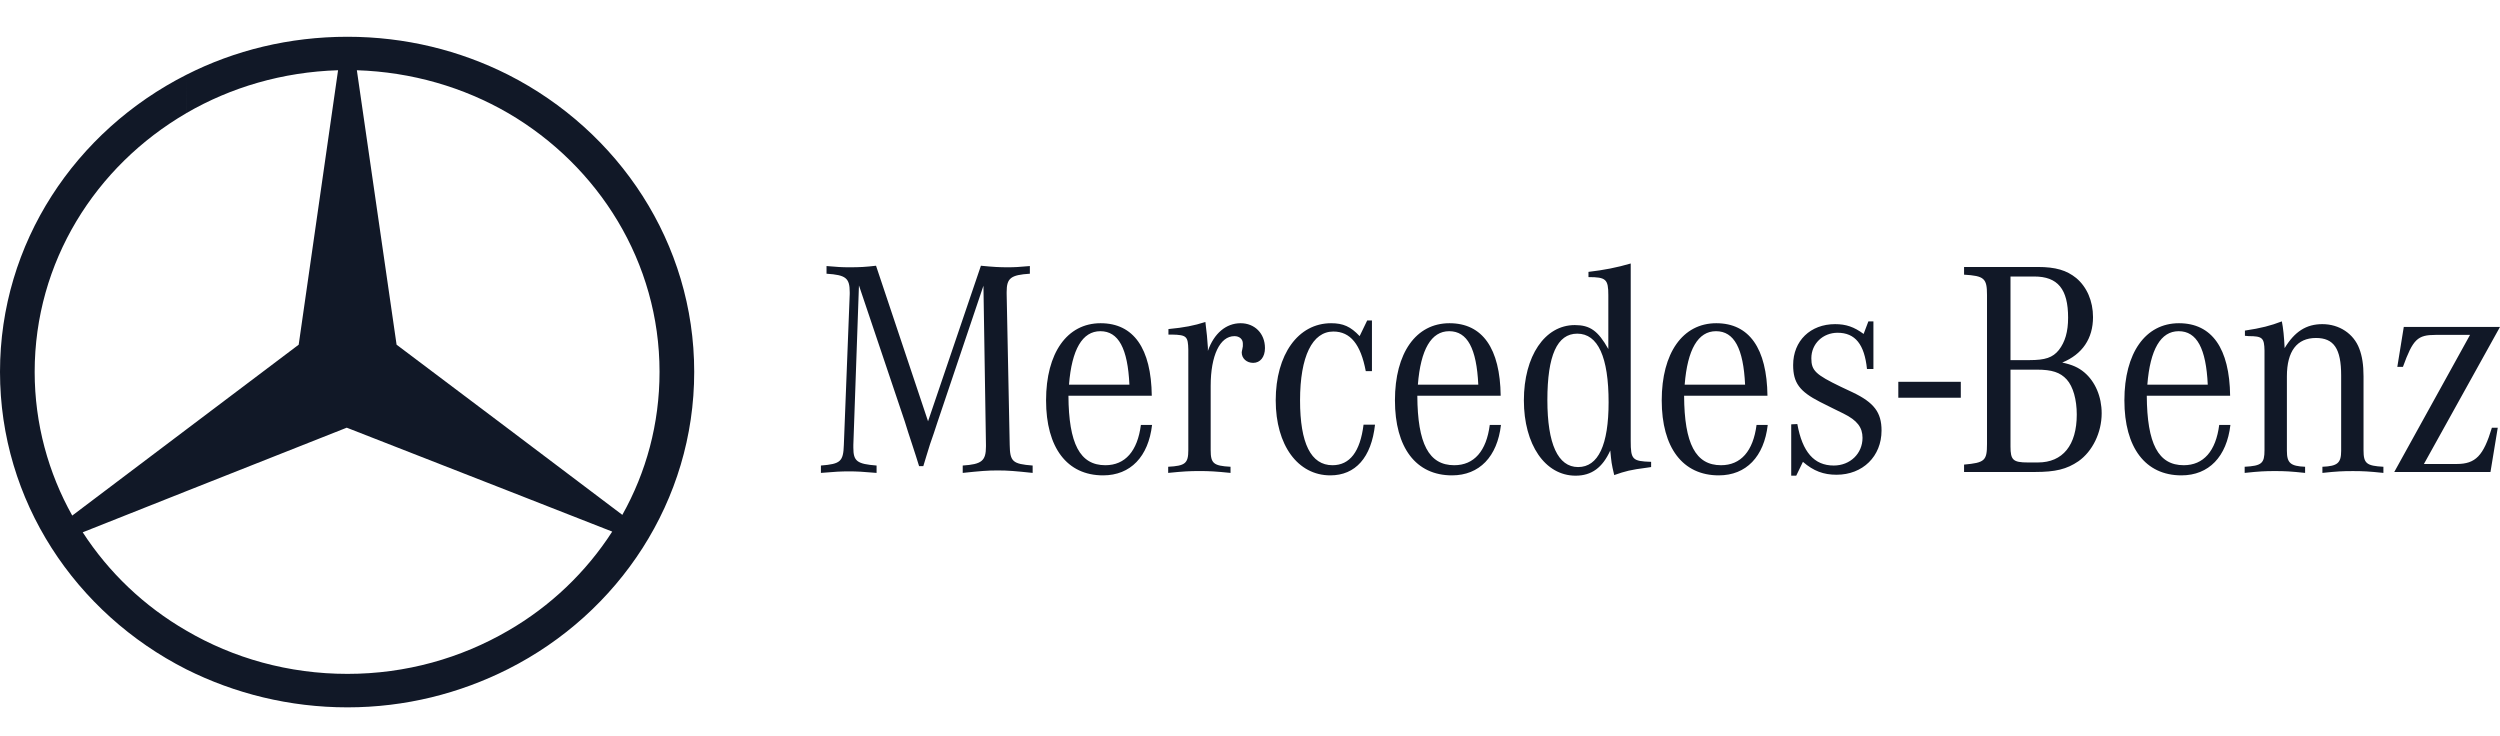
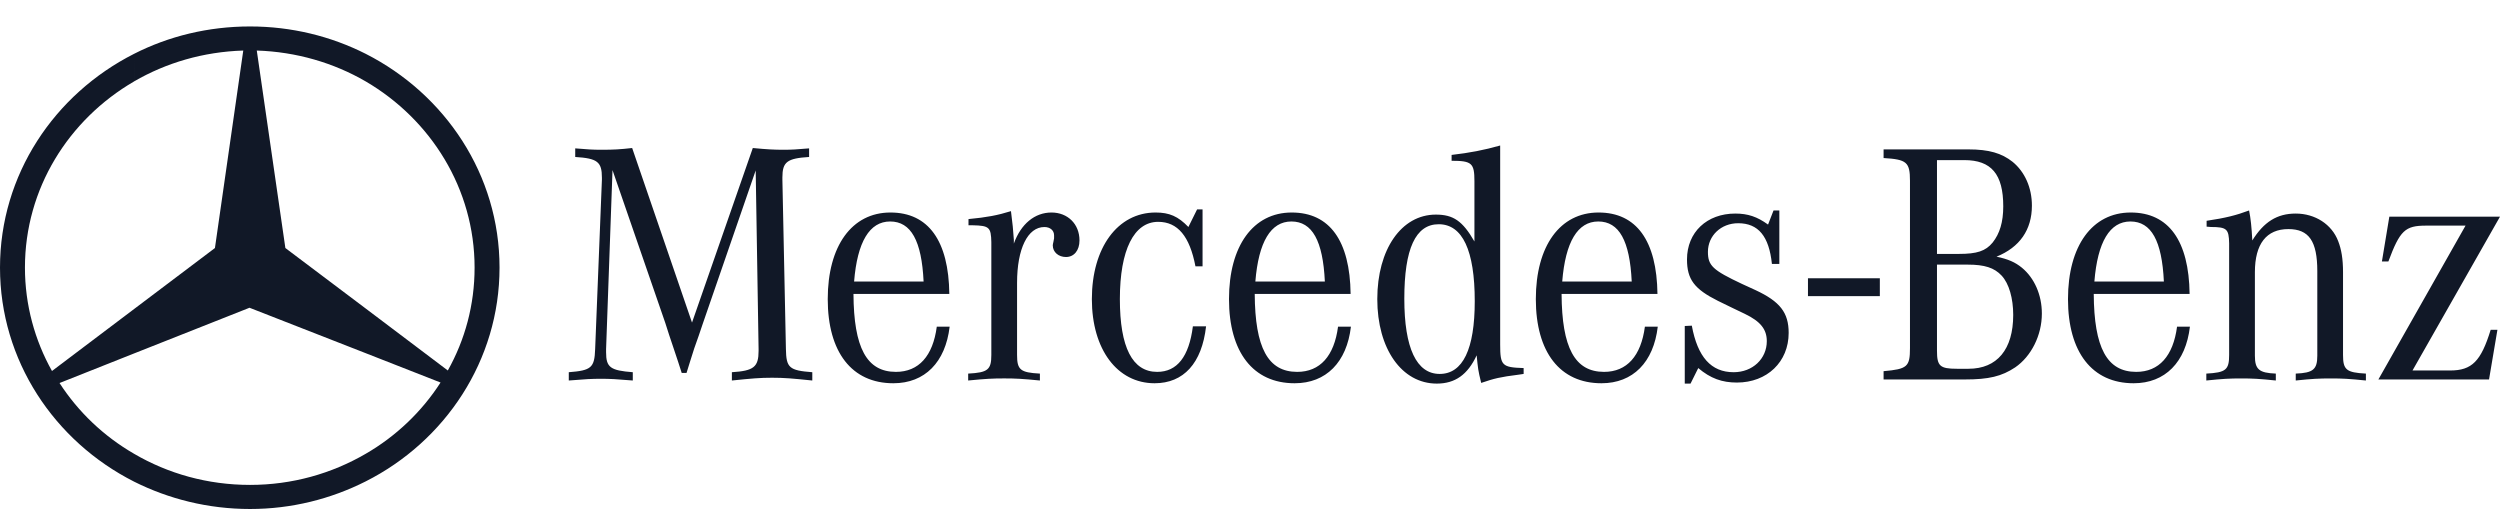
- <svg xmlns="http://www.w3.org/2000/svg" width="136" height="40" viewBox="0 0 136 40" fill="none">
+ <svg xmlns="http://www.w3.org/2000/svg" width="189" height="40" viewBox="0 0 189 40" fill="none">
  <path fill-rule="evenodd" clip-rule="evenodd" d="M27.646 4.068C33.658 7.122 37.765 13.212 37.765 20.231C37.765 27.25 33.658 33.359 27.646 36.394V34.307C29.945 32.978 31.89 31.119 33.305 28.919L27.646 26.7V23.323L33.855 28.009C35.152 25.694 35.879 23.057 35.879 20.23C35.879 14.273 32.577 9.038 27.646 6.154V4.068ZM18.902 2C22.046 2 25.013 2.74 27.646 4.068V6.155C25.229 4.75 22.4 3.916 19.413 3.821L21.574 18.751L27.646 23.323V26.7L18.863 23.266L10.138 26.719V23.361L16.249 18.751L18.391 3.821C15.365 3.916 12.555 4.75 10.138 6.154V4.068C12.752 2.74 15.739 2 18.902 2ZM27.646 36.394C25.013 37.722 22.046 38.48 18.902 38.48C15.739 38.48 12.753 37.722 10.139 36.413V34.307C12.694 35.805 15.699 36.659 18.902 36.659C22.086 36.659 25.073 35.805 27.646 34.307V36.394ZM10.139 36.413C4.106 33.359 0 27.25 0 20.231C0 13.212 4.106 7.122 10.138 4.068L10.139 6.155C5.187 9.038 1.886 14.255 1.886 20.231C1.886 23.057 2.633 25.733 3.93 28.047L10.138 23.361V26.719L4.5 28.957C5.914 31.14 7.84 32.979 10.139 34.307V36.413Z" fill="#111827" />
-   <path d="M88.711 14.334C87.95 14.556 87.265 14.69 86.413 14.79V15.074C87.371 15.074 87.493 15.192 87.493 16.062V18.987C86.93 17.984 86.488 17.684 85.667 17.684C84.039 17.684 82.899 19.372 82.899 21.779C82.899 24.187 84.054 25.877 85.713 25.877C86.581 25.877 87.174 25.443 87.599 24.506C87.66 25.141 87.661 25.208 87.813 25.844C88.437 25.626 88.695 25.558 89.593 25.442L89.821 25.408V25.124C88.802 25.09 88.711 25.006 88.711 23.987V14.334ZM47.656 14.456C47.077 14.523 46.773 14.54 46.21 14.54C45.783 14.54 45.556 14.524 44.963 14.473V14.89C46.013 14.957 46.225 15.125 46.225 15.894V15.995L45.905 24.204C45.875 25.108 45.724 25.241 44.658 25.325V25.726C45.45 25.659 45.753 25.643 46.179 25.643C46.605 25.643 46.909 25.659 47.686 25.726V25.325C46.62 25.241 46.422 25.09 46.422 24.355V24.204L46.727 15.527L49.222 22.934L49.405 23.518L49.619 24.17L49.831 24.823L49.999 25.359H50.228L50.395 24.807L50.592 24.17L50.805 23.553L50.987 22.999L53.499 15.543L53.636 24.204V24.288C53.636 25.074 53.407 25.257 52.372 25.325V25.726C53.331 25.626 53.696 25.592 54.275 25.592C54.852 25.592 55.218 25.626 56.176 25.726V25.325C55.081 25.241 54.944 25.108 54.928 24.204L54.762 15.995V15.878C54.762 15.125 54.99 14.957 56.025 14.89V14.473C55.446 14.524 55.203 14.54 54.823 14.54C54.366 14.54 54.047 14.523 53.362 14.456L50.486 22.917L47.656 14.456ZM106.845 14.523V14.942C107.941 15.008 108.093 15.141 108.093 16.044V24.154C108.093 25.057 107.972 25.173 106.845 25.274V25.676H110.695C111.821 25.676 112.429 25.526 113.068 25.091C113.83 24.556 114.331 23.535 114.331 22.482C114.331 21.579 113.981 20.761 113.388 20.259C113.068 19.991 112.733 19.84 112.186 19.723C113.281 19.272 113.86 18.419 113.86 17.249C113.86 16.379 113.525 15.609 112.946 15.125C112.429 14.707 111.836 14.523 110.847 14.523L106.845 14.523ZM109.371 15.042H110.664C111.943 15.042 112.505 15.727 112.505 17.282C112.505 18.051 112.339 18.603 112.004 19.038C111.669 19.456 111.258 19.59 110.405 19.59H109.371V15.042ZM74.376 17.432L73.964 18.285C73.477 17.766 73.067 17.583 72.412 17.583C70.617 17.583 69.399 19.288 69.399 21.779C69.399 24.221 70.602 25.86 72.367 25.86C73.737 25.86 74.603 24.889 74.801 23.101H74.177C73.994 24.572 73.431 25.308 72.487 25.308C71.316 25.308 70.723 24.121 70.723 21.779C70.723 19.388 71.393 18.035 72.534 18.035C73.463 18.035 74.025 18.737 74.298 20.191H74.634V17.432L74.376 17.432ZM101.64 17.483L101.381 18.167C100.864 17.784 100.423 17.633 99.83 17.633C98.491 17.633 97.547 18.536 97.547 19.857C97.547 20.827 97.898 21.295 99.008 21.864L99.708 22.214L100.286 22.498C101.031 22.866 101.321 23.251 101.321 23.819C101.321 24.672 100.651 25.325 99.754 25.325C98.689 25.325 98.049 24.589 97.775 23.068L97.442 23.084V25.877H97.715L98.079 25.124C98.658 25.626 99.205 25.826 99.906 25.826C101.336 25.826 102.356 24.824 102.356 23.419C102.356 22.433 101.944 21.897 100.788 21.345L100.149 21.044C98.764 20.376 98.537 20.159 98.537 19.49C98.537 18.704 99.16 18.102 99.966 18.102C100.925 18.102 101.427 18.738 101.564 20.075H101.914V17.483H101.64ZM124.133 17.483C123.526 17.717 123.007 17.851 122.124 17.984V18.268C122.2 18.268 122.277 18.285 122.323 18.285C123.084 18.285 123.174 18.386 123.189 19.072V19.322V24.488C123.189 25.207 123.038 25.342 122.11 25.392V25.726C122.902 25.642 123.22 25.626 123.752 25.626C124.3 25.626 124.605 25.642 125.397 25.726V25.392C124.605 25.358 124.407 25.191 124.407 24.523V20.475C124.407 19.104 124.955 18.386 125.99 18.386C126.963 18.386 127.359 18.971 127.359 20.426V24.523C127.359 25.191 127.161 25.358 126.339 25.392V25.726C127.13 25.642 127.434 25.627 127.998 25.627C128.545 25.627 128.851 25.642 129.657 25.726V25.392C128.729 25.342 128.576 25.207 128.576 24.488V20.475C128.576 19.84 128.5 19.372 128.347 18.971C128.043 18.151 127.252 17.633 126.339 17.633C125.458 17.633 124.832 18.035 124.284 18.938C124.253 18.302 124.209 17.868 124.133 17.483ZM65.573 17.516C64.948 17.716 64.431 17.817 63.563 17.901V18.201H63.761C64.552 18.218 64.629 18.302 64.644 19.021V19.289V24.488C64.644 25.207 64.477 25.342 63.549 25.392V25.726C64.386 25.642 64.705 25.625 65.253 25.625C65.785 25.625 66.105 25.642 66.941 25.726V25.392C66.013 25.342 65.861 25.207 65.861 24.488V20.994C65.861 19.338 66.363 18.286 67.154 18.286C67.427 18.286 67.611 18.452 67.611 18.686V18.837L67.58 19.005C67.565 19.072 67.55 19.138 67.55 19.172C67.55 19.506 67.824 19.74 68.174 19.74C68.555 19.74 68.814 19.422 68.814 18.936C68.814 18.135 68.25 17.583 67.49 17.583C66.699 17.583 66.043 18.135 65.709 19.088V18.904C65.678 18.402 65.648 18.135 65.573 17.516ZM59.873 17.583C58.047 17.583 56.906 19.204 56.906 21.779C56.906 24.354 58.046 25.86 60.009 25.86C61.5 25.86 62.474 24.839 62.672 23.117H62.064C61.881 24.538 61.212 25.308 60.131 25.308C58.747 25.308 58.139 24.138 58.123 21.529H62.657C62.627 18.954 61.668 17.583 59.873 17.583ZM78.852 17.583C77.026 17.583 75.885 19.204 75.885 21.779C75.885 24.354 77.026 25.86 78.989 25.86C80.48 25.86 81.454 24.839 81.652 23.117H81.043C80.861 24.538 80.191 25.308 79.111 25.308C77.726 25.308 77.117 24.138 77.102 21.529H81.637C81.606 18.954 80.648 17.583 78.852 17.583ZM93.365 17.583C91.539 17.583 90.398 19.204 90.398 21.779C90.398 24.354 91.539 25.86 93.502 25.86C94.993 25.86 95.967 24.839 96.165 23.117H95.556C95.373 24.538 94.704 25.308 93.624 25.308C92.239 25.308 91.63 24.138 91.615 21.529H96.15C96.119 18.954 95.16 17.583 93.365 17.583ZM118.535 17.583C116.709 17.583 115.567 19.204 115.567 21.779C115.567 24.354 116.708 25.86 118.671 25.86C120.162 25.86 121.136 24.839 121.334 23.117H120.725C120.543 24.538 119.874 25.308 118.794 25.308C117.409 25.308 116.801 24.138 116.785 21.529H121.319C121.288 18.954 120.33 17.583 118.535 17.583ZM130.766 17.784L130.414 19.957H130.72C131.268 18.452 131.511 18.218 132.5 18.218H134.37L130.248 25.676H135.482L135.878 23.268H135.559C135.101 24.79 134.676 25.241 133.64 25.241H131.861L136 17.784L130.766 17.784ZM59.858 18.017C60.847 18.017 61.349 18.954 61.44 20.927H58.153C58.305 19.004 58.884 18.017 59.858 18.017ZM78.836 18.017C79.825 18.017 80.327 18.954 80.419 20.927H77.132C77.284 19.004 77.862 18.017 78.836 18.017ZM93.35 18.017C94.339 18.017 94.841 18.954 94.933 20.927H91.646C91.798 19.004 92.376 18.017 93.35 18.017ZM118.52 18.017C119.509 18.017 120.011 18.954 120.102 20.927H116.815C116.967 19.004 117.546 18.017 118.52 18.017ZM85.804 18.151C86.93 18.151 87.508 19.423 87.508 21.881C87.508 24.204 86.946 25.408 85.85 25.408C84.754 25.408 84.177 24.154 84.177 21.763C84.177 19.338 84.709 18.151 85.804 18.151ZM109.371 20.109H110.817C111.624 20.109 112.079 20.258 112.429 20.643C112.779 21.027 112.976 21.746 112.976 22.549C112.976 24.22 112.216 25.158 110.862 25.158H110.315C109.508 25.158 109.371 25.023 109.371 24.288V20.109ZM103.268 20.771V21.636H106.668V20.771H103.268Z" fill="#111827" />
+   <path d="M113.413 11C112.197 11.346 111.101 11.555 109.741 11.712V12.155C111.272 12.155 111.467 12.338 111.467 13.695V18.256C110.567 16.692 109.861 16.224 108.548 16.224C105.945 16.224 104.123 18.856 104.123 22.611C104.123 26.366 105.97 29 108.622 29C110.008 29 110.956 28.323 111.636 26.863C111.734 27.853 111.735 27.958 111.978 28.949C112.975 28.609 113.388 28.504 114.824 28.323L115.187 28.269V27.826C113.558 27.774 113.413 27.643 113.413 26.054V11ZM47.791 11.19C46.866 11.295 46.379 11.322 45.48 11.322C44.798 11.322 44.434 11.296 43.487 11.217V11.867C45.164 11.972 45.504 12.233 45.504 13.433V13.591L44.993 26.392C44.945 27.801 44.703 28.008 43 28.139V28.766C44.265 28.661 44.75 28.636 45.43 28.636C46.112 28.636 46.597 28.661 47.839 28.766V28.139C46.136 28.008 45.82 27.773 45.82 26.627V26.392L46.306 12.86L50.295 24.411L50.587 25.323L50.928 26.339L51.268 27.358L51.537 28.193H51.902L52.169 27.332L52.484 26.339L52.824 25.376L53.116 24.513L57.13 12.885L57.349 26.392V26.522C57.349 27.748 56.984 28.034 55.33 28.139V28.766C56.862 28.609 57.446 28.557 58.37 28.557C59.294 28.557 59.878 28.609 61.41 28.766V28.139C59.659 28.008 59.44 27.801 59.415 26.392L59.149 13.591V13.407C59.149 12.233 59.514 11.972 61.168 11.867V11.217C60.243 11.296 59.854 11.322 59.246 11.322C58.517 11.322 58.007 11.295 56.912 11.19L52.316 24.386L47.791 11.19ZM142.399 11.294V11.948C144.15 12.052 144.394 12.259 144.394 13.667V26.314C144.394 27.722 144.199 27.904 142.399 28.061V28.687H148.553C150.352 28.687 151.325 28.453 152.346 27.775C153.563 26.941 154.365 25.349 154.365 23.706C154.365 22.299 153.805 21.022 152.857 20.24C152.345 19.822 151.81 19.587 150.935 19.404C152.686 18.701 153.612 17.371 153.612 15.546C153.612 14.19 153.076 12.989 152.151 12.233C151.325 11.582 150.376 11.294 148.795 11.294L142.399 11.294ZM146.436 12.104H148.503C150.547 12.104 151.446 13.172 151.446 15.598C151.446 16.796 151.18 17.657 150.645 18.335C150.11 18.987 149.453 19.196 148.09 19.196H146.436V12.104ZM90.5 15.832L89.842 17.161C89.064 16.353 88.407 16.066 87.362 16.066C84.492 16.066 82.545 18.726 82.545 22.611C82.545 26.418 84.468 28.974 87.288 28.974C89.478 28.974 90.864 27.461 91.179 24.671H90.182C89.89 26.966 88.99 28.114 87.481 28.114C85.609 28.114 84.662 26.262 84.662 22.611C84.662 18.882 85.733 16.771 87.557 16.771C89.041 16.771 89.939 17.866 90.376 20.133H90.913V15.832L90.5 15.832ZM134.079 15.911L133.665 16.978C132.839 16.379 132.134 16.145 131.185 16.145C129.045 16.145 127.537 17.553 127.537 19.613C127.537 21.125 128.098 21.855 129.872 22.743L130.991 23.288L131.915 23.731C133.106 24.305 133.57 24.905 133.57 25.792C133.57 27.122 132.499 28.139 131.064 28.139C129.361 28.139 128.339 26.992 127.901 24.62L127.368 24.645V29H127.805L128.388 27.826C129.312 28.609 130.187 28.921 131.307 28.921C133.593 28.921 135.223 27.358 135.223 25.167C135.223 23.629 134.565 22.794 132.717 21.933L131.696 21.465C129.482 20.422 129.119 20.083 129.119 19.04C129.119 17.814 130.116 16.876 131.404 16.876C132.936 16.876 133.739 17.867 133.957 19.952H134.518V15.911H134.079ZM170.031 15.911C169.061 16.276 168.232 16.484 166.82 16.692V17.136C166.942 17.136 167.066 17.161 167.138 17.161C168.355 17.161 168.499 17.319 168.523 18.388V18.778V26.835C168.523 27.956 168.282 28.166 166.798 28.244V28.766C168.064 28.635 168.572 28.61 169.423 28.61C170.299 28.61 170.787 28.635 172.052 28.766V28.244C170.787 28.192 170.47 27.93 170.47 26.889V20.576C170.47 18.438 171.345 17.319 173 17.319C174.555 17.319 175.188 18.231 175.188 20.5V26.889C175.188 27.93 174.872 28.192 173.558 28.244V28.766C174.822 28.635 175.309 28.61 176.209 28.61C177.084 28.61 177.572 28.635 178.862 28.766V28.244C177.378 28.166 177.133 27.956 177.133 26.835V20.576C177.133 19.586 177.012 18.857 176.767 18.231C176.282 16.953 175.017 16.145 173.558 16.145C172.149 16.145 171.15 16.771 170.274 18.18C170.224 17.188 170.153 16.511 170.031 15.911ZM76.429 15.962C75.431 16.274 74.604 16.432 73.218 16.562V17.031H73.534C74.798 17.057 74.92 17.189 74.945 18.309V18.727V26.835C74.945 27.956 74.678 28.166 73.194 28.244V28.766C74.532 28.635 75.042 28.608 75.918 28.608C76.769 28.608 77.28 28.635 78.617 28.766V28.244C77.134 28.166 76.89 27.956 76.89 26.835V21.386C76.89 18.803 77.692 17.163 78.957 17.163C79.394 17.163 79.688 17.422 79.688 17.788V18.022L79.638 18.284C79.614 18.389 79.59 18.492 79.59 18.544C79.59 19.066 80.028 19.43 80.588 19.43C81.196 19.43 81.609 18.934 81.609 18.177C81.609 16.927 80.709 16.066 79.493 16.066C78.229 16.066 77.182 16.928 76.647 18.414V18.126C76.598 17.344 76.55 16.927 76.429 15.962ZM67.318 16.066C64.399 16.066 62.577 18.595 62.577 22.611C62.577 26.626 64.399 28.974 67.537 28.974C69.92 28.974 71.476 27.383 71.793 24.697H70.821C70.529 26.913 69.458 28.114 67.731 28.114C65.519 28.114 64.546 26.29 64.522 22.221H71.769C71.721 18.206 70.188 16.066 67.318 16.066ZM97.655 16.066C94.737 16.066 92.912 18.595 92.912 22.611C92.912 26.626 94.736 28.974 97.874 28.974C100.257 28.974 101.815 27.383 102.13 24.697H101.156C100.865 26.913 99.795 28.114 98.068 28.114C95.856 28.114 94.881 26.29 94.857 22.221H102.106C102.057 18.206 100.525 16.066 97.655 16.066ZM120.852 16.066C117.934 16.066 116.109 18.595 116.109 22.611C116.109 26.626 117.934 28.974 121.071 28.974C123.454 28.974 125.011 27.383 125.327 24.697H124.354C124.061 26.913 122.993 28.114 121.266 28.114C119.053 28.114 118.079 26.29 118.055 22.221H125.304C125.254 18.206 123.722 16.066 120.852 16.066ZM161.083 16.066C158.165 16.066 156.34 18.595 156.34 22.611C156.34 26.626 158.164 28.974 161.302 28.974C163.685 28.974 165.242 27.383 165.558 24.697H164.585C164.293 26.913 163.224 28.114 161.499 28.114C159.284 28.114 158.312 26.29 158.287 22.221H165.534C165.485 18.206 163.954 16.066 161.083 16.066ZM180.634 16.379L180.072 19.769H180.561C181.436 17.422 181.824 17.057 183.406 17.057H186.395L179.806 28.687H188.171L188.805 24.933H188.295C187.563 27.305 186.884 28.009 185.229 28.009H182.385L189 16.379L180.634 16.379ZM67.294 16.744C68.875 16.744 69.678 18.204 69.824 21.282H64.57C64.813 18.283 65.738 16.744 67.294 16.744ZM97.629 16.744C99.21 16.744 100.013 18.204 100.159 21.282H94.905C95.148 18.283 96.073 16.744 97.629 16.744ZM120.829 16.744C122.409 16.744 123.212 18.204 123.358 21.282H118.104C118.347 18.283 119.272 16.744 120.829 16.744ZM161.059 16.744C162.64 16.744 163.443 18.204 163.589 21.282H158.335C158.578 18.283 159.503 16.744 161.059 16.744ZM108.767 16.952C110.566 16.952 111.491 18.936 111.491 22.768C111.491 26.393 110.592 28.269 108.84 28.269C107.089 28.269 106.166 26.314 106.166 22.585C106.166 18.804 107.016 16.952 108.767 16.952ZM146.436 20.005H148.747C150.037 20.005 150.765 20.238 151.325 20.838C151.884 21.438 152.199 22.559 152.199 23.81C152.199 26.417 150.983 27.879 148.819 27.879H147.945C146.655 27.879 146.436 27.669 146.436 26.522V20.005ZM136.682 21.039V22.387H142.116V21.039H136.682Z" fill="#111827" />
</svg>
